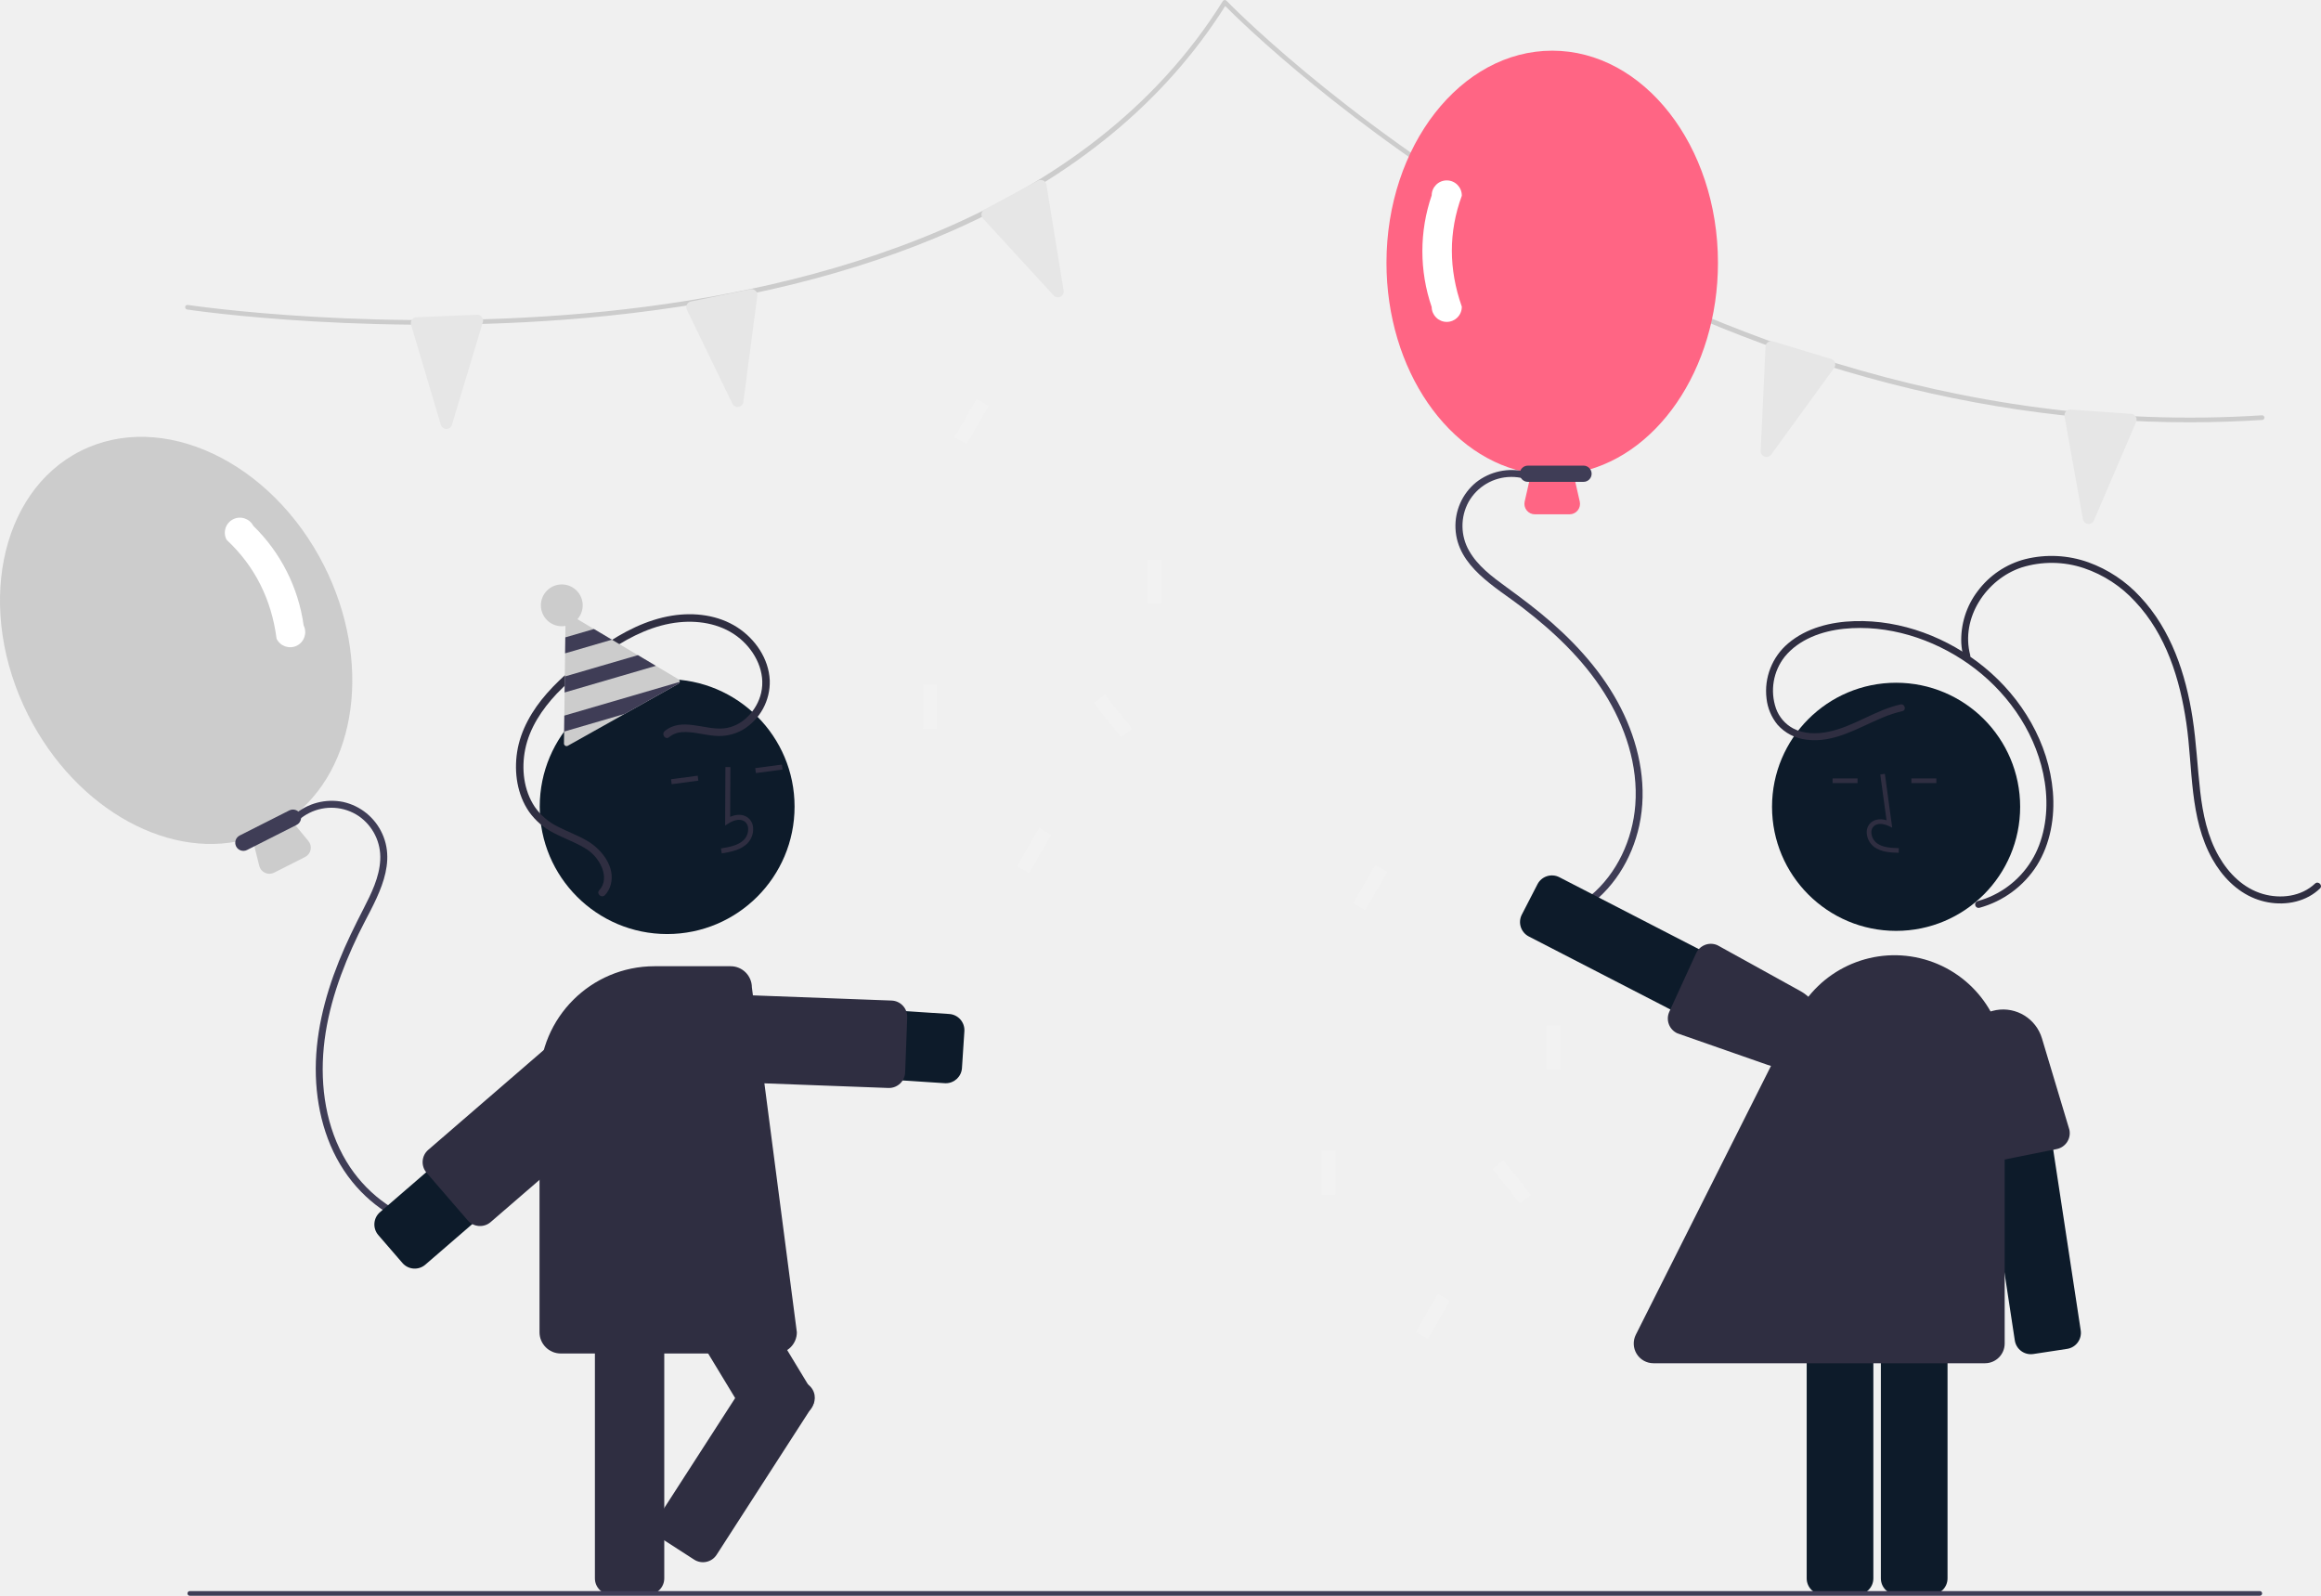
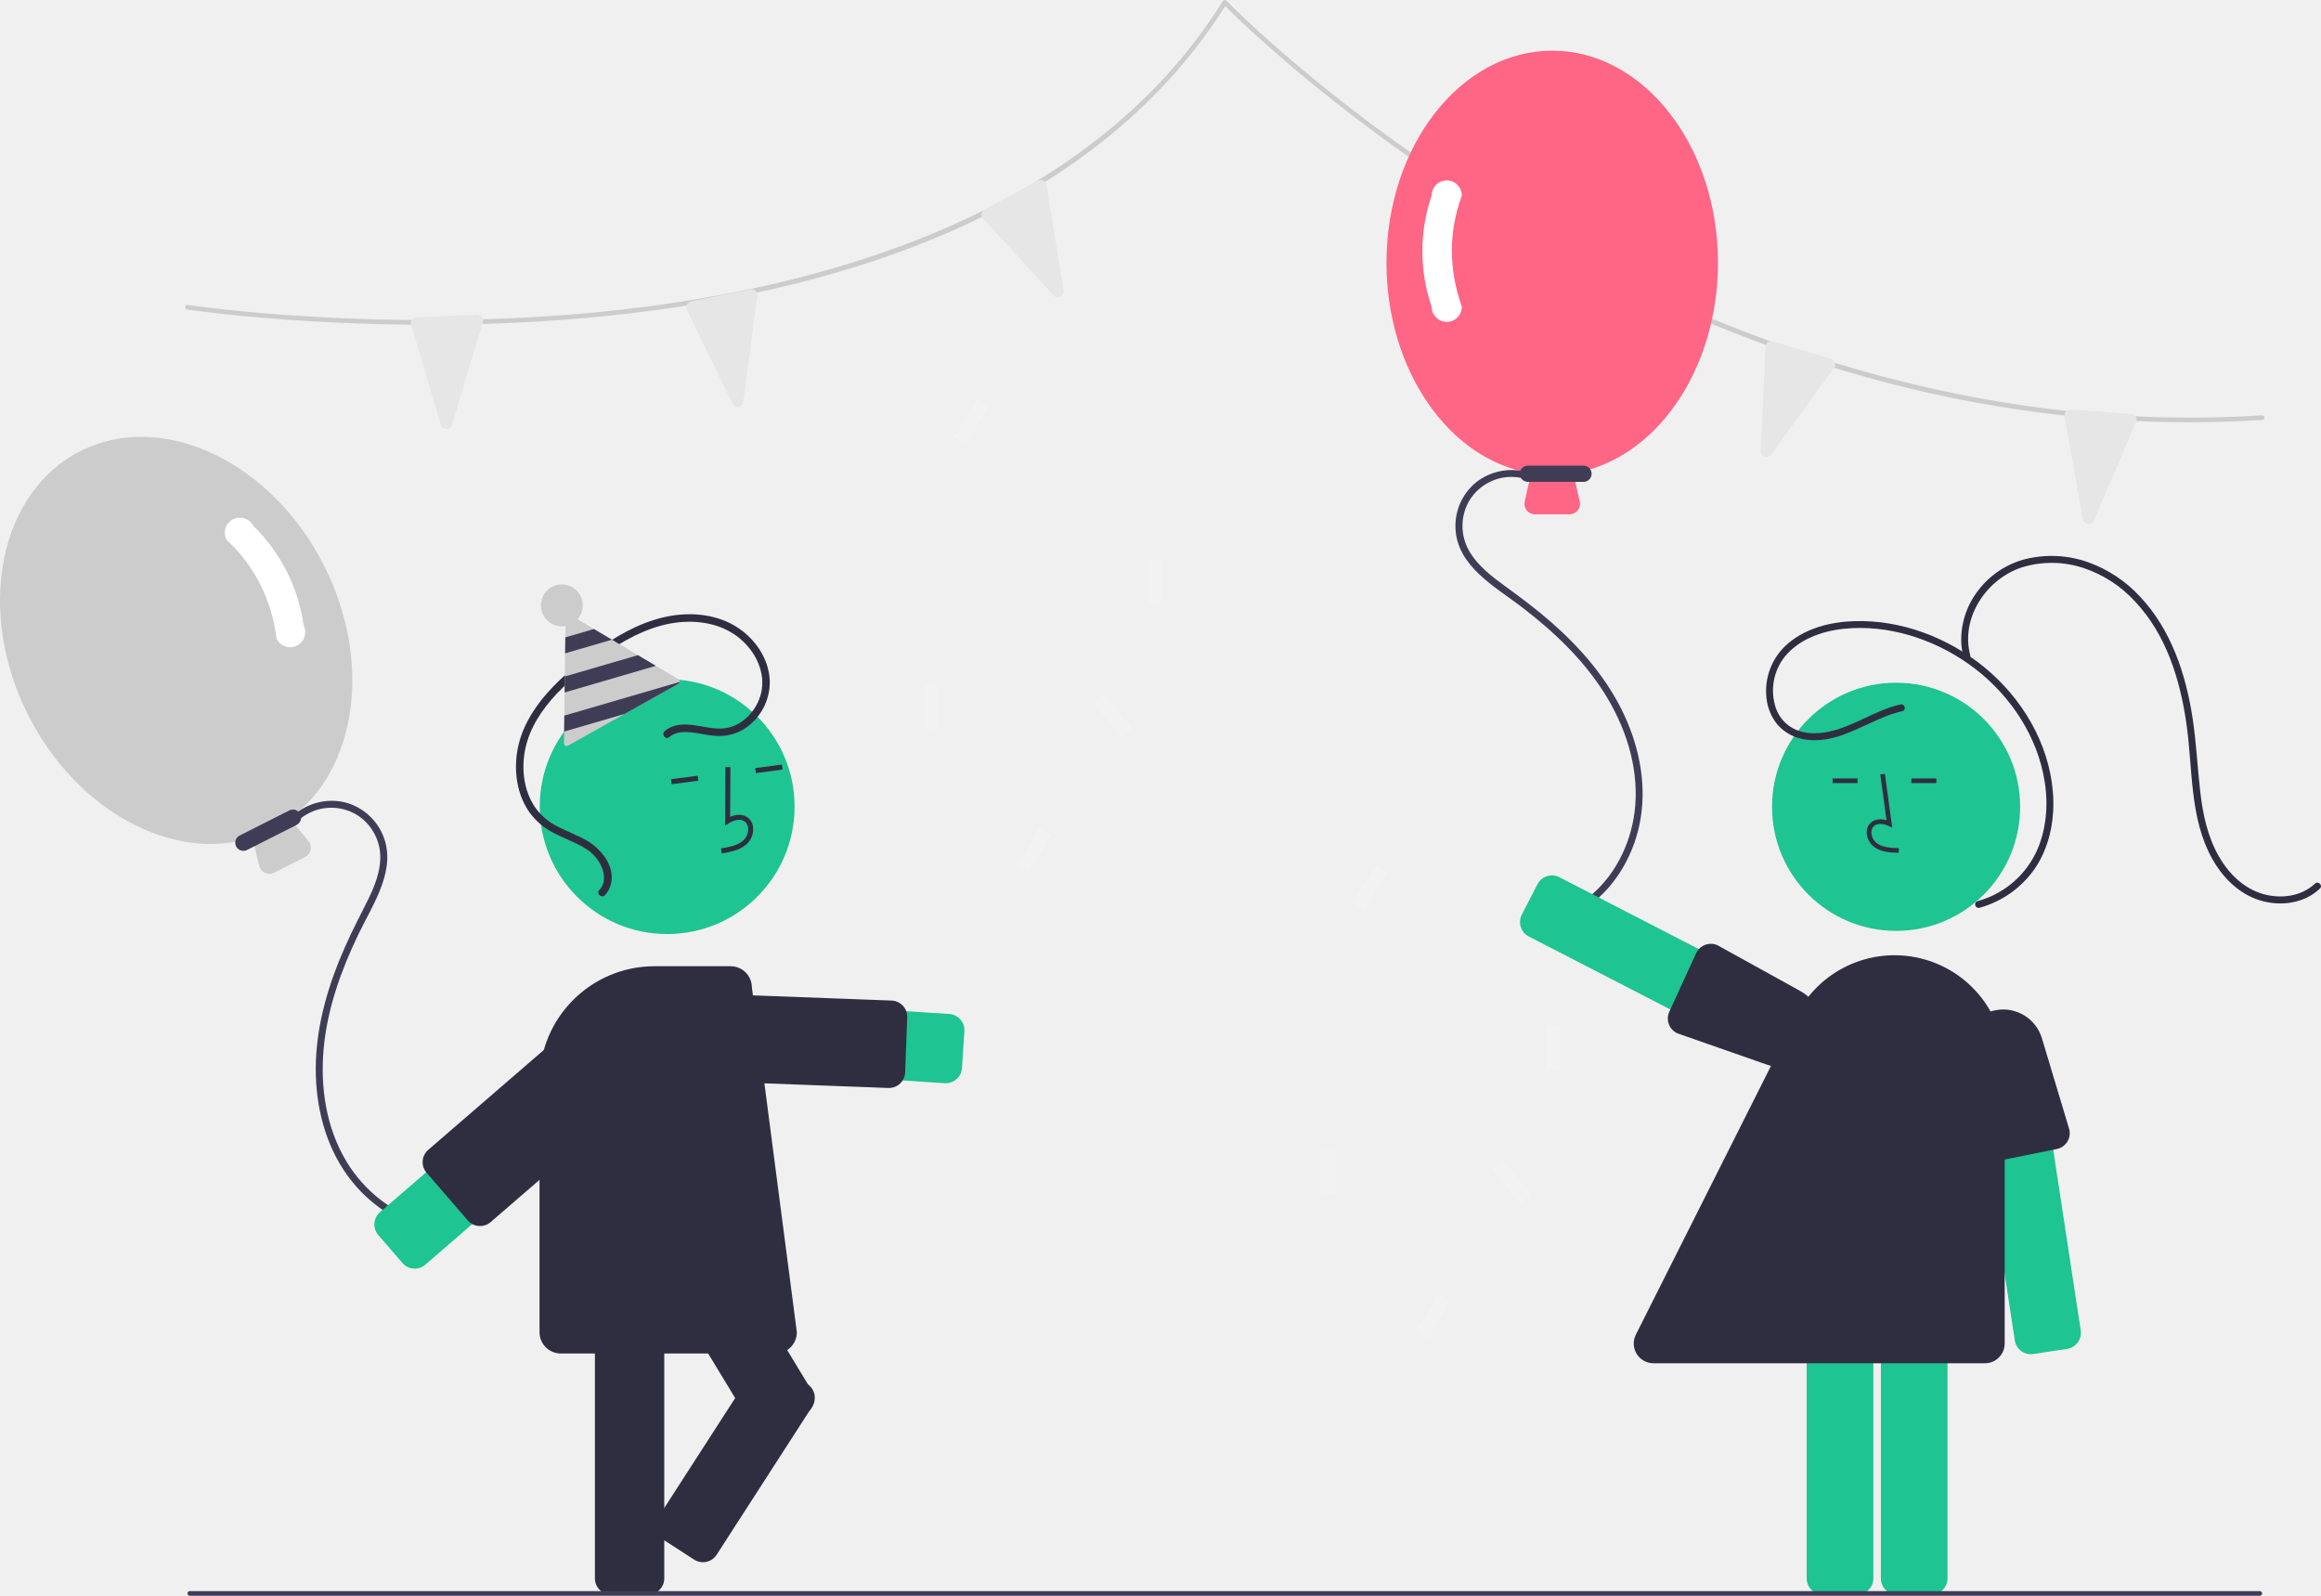
<svg xmlns="http://www.w3.org/2000/svg" data-name="Layer 1" width="1001.273" height="688.362" viewBox="0 0 1001.273 688.362">
  <path d="M1043.824,287.982c-49.095,0-98.794-7.358-148.162-21.964-47.947-14.187-95.689-35.204-141.9-62.467-72.771-42.934-118.952-88.187-125.849-95.127-26.064,41.321-65.651,73.924-117.68,96.912-41.931,18.526-91.994,30.885-148.798,36.731-96.665,9.952-180.513-2.603-181.348-2.731a1,1,0,0,1,.303-1.977c.833.128,84.465,12.646,180.883,2.715,88.863-9.153,207.079-39.792,265.617-133.783a1,1,0,0,1,1.57-.164c.47.489,47.914,49.453,126.372,95.733,72.375,42.691,186.701,91.768,320.342,83.111a1,1,0,0,1,.129,1.996Q1059.614,287.982,1043.824,287.982Z" transform="translate(-99.36327 -105.8191)" fill="#ccc" />
  <path d="M291.76,290.836a2.449,2.449,0,0,1-2.223-1.781l-12.853-43.171a2.5,2.5,0,0,1,2.293-3.211l0,0,26.183-1.077a2.5,2.5,0,0,1,2.497,3.219l-13.33,44.249a2.454,2.454,0,0,1-2.398,1.779C291.872,290.842,291.816,290.84,291.76,290.836Z" transform="translate(-99.36327 -105.8191)" fill="#e6e6e6" />
  <path d="M417.792,281.356a2.449,2.449,0,0,1-2.481-1.4L395.675,239.418a2.5,2.5,0,0,1,1.746-3.539l0,0L423.089,230.6a2.5,2.5,0,0,1,2.982,2.775l-6.031,45.818a2.454,2.454,0,0,1-2.08,2.142C417.904,281.344,417.848,281.351,417.792,281.356Z" transform="translate(-99.36327 -105.8191)" fill="#e6e6e6" />
  <path d="M556.671,233.883a2.449,2.449,0,0,1-2.778-.627l-30.469-33.175a2.5,2.5,0,0,1,.654-3.892l0-0L547.141,183.748a2.5,2.5,0,0,1,3.655,1.8l7.406,45.616a2.454,2.454,0,0,1-1.376,2.65C556.774,233.838,556.723,233.862,556.671,233.883Z" transform="translate(-99.36327 -105.8191)" fill="#e6e6e6" />
  <path d="M999.943,331.784a2.449,2.449,0,0,1-2.009-2.019l-7.941-44.339a2.5,2.5,0,0,1,2.638-2.935l0,0,26.139,1.86a2.5,2.5,0,0,1,2.121,3.478l-18.198,42.479a2.454,2.454,0,0,1-2.582,1.499C1000.054,331.802,999.998,331.794,999.943,331.784Z" transform="translate(-99.36327 -105.8191)" fill="#e6e6e6" />
  <path d="M860.427,302.744a2.449,2.449,0,0,1-1.511-2.414l2.095-44.995a2.5,2.5,0,0,1,3.224-2.276l0.0 0,25.075,7.613a2.5,2.5,0,0,1,1.296,3.862L863.435,301.916a2.454,2.454,0,0,1-2.85.889C860.532,302.786,860.479,302.766,860.427,302.744Z" transform="translate(-99.36327 -105.8191)" fill="#e6e6e6" />
  <path d="M776.478,327.681H761.493a4.5,4.5,0,0,1-4.389-5.494l2.775-12.247c-35.608-5.789-62.394-44.686-62.394-90.759,0-50.453,32.075-91.5,71.5-91.5s71.5,41.047,71.5,91.5c0,46.073-26.786,84.97-62.394,90.759l2.775,12.247a4.5,4.5,0,0,1-4.389,5.494Z" transform="translate(-99.36327 -105.8191)" fill="#ff6584" />
  <path d="M782.486,313.681h-24a3.5,3.5,0,0,1,0-7h24a3.5,3.5,0,0,1,0,7Z" transform="translate(-99.36327 -105.8191)" fill="#3f3d56" />
  <path d="M757.469,309.318a24.776,24.776,0,0,0-21.349,4.586,24.331,24.331,0,0,0-8.865,19.915c.732,16.339,17.181,25.12,28.647,33.908,13.55,10.384,26.269,22.365,35.45,36.871,9.092,14.365,14.794,31.387,13.473,48.532-1.143,14.828-7.863,29.529-19.387,39.126a45.884,45.884,0,0,1-4.566,3.325c-1.619,1.041-.116,3.638,1.514,2.59,12.627-8.116,20.98-21.646,24.143-36.182,3.52-16.172.384-33.008-6.534-47.854-7.186-15.423-18.491-28.534-31.193-39.698-6.301-5.537-12.993-10.563-19.771-15.494-5.96-4.336-12.207-9.005-15.911-15.533a21.638,21.638,0,0,1-.227-21.063,21.213,21.213,0,0,1,18.361-10.797,20.877,20.877,0,0,1,5.417.662c1.871.478,2.67-2.414.798-2.893Z" transform="translate(-99.36327 -105.8191)" fill="#3f3d56" />
  <path d="M723.486,244.681a6.508,6.508,0,0,1-6.5-6.417,74.256,74.256,0,0,1,0-48.166,6.5,6.5,0,0,1,13.0.083l-.031.172c-5.683,15.489-5.682,31.524.002,47.662l.028.166A6.507,6.507,0,0,1,723.486,244.681Z" transform="translate(-99.36327 -105.8191)" fill="#fff" />
  <path d="M213.706,482.341a4.476,4.476,0,0,1-2.495-3l-3.049-12.181c-34.39,10.899-75.844-11.729-96.631-52.846-22.763-45.026-12.658-96.129,22.527-113.917s82.328,4.373,105.092,49.399c20.787,41.117,14.431,87.916-14.735,109.148l8.002,9.677a4.5,4.5,0,0,1-1.438,6.883l-13.373,6.761A4.478,4.478,0,0,1,213.706,482.341Z" transform="translate(-99.36327 -105.8191)" fill="#ccc" />
  <path d="M201.226,470.936a3.504,3.504,0,0,1,1.544-4.703l21.418-10.828a3.5,3.5,0,0,1,3.158,6.247L205.929,472.481A3.504,3.504,0,0,1,201.226,470.936Z" transform="translate(-99.36327 -105.8191)" fill="#3f3d56" />
  <path d="M226.286,457.3a24.776,24.776,0,0,1,21.122-5.54,24.331,24.331,0,0,1,16.897,13.774c6.718,14.912-3.999,30.17-10.267,43.185-7.407,15.38-13.352,31.811-15.001,48.899-1.633,16.922.958,34.686,9.872,49.39,7.71,12.718,20.34,22.806,34.954,26.17a45.885,45.885,0,0,0,5.575.908c1.914.198,1.745,3.195-.183,2.995-14.931-1.546-28.489-9.852-37.871-21.398-10.438-12.845-15.235-29.284-15.759-45.655-.545-17.006,3.628-33.808,9.927-49.501,3.125-7.784,6.829-15.289,10.654-22.748,3.363-6.558,6.831-13.544,7.192-21.041a21.638,21.638,0,0,0-9.301-18.9,21.213,21.213,0,0,0-21.257-1.352,20.877,20.877,0,0,0-4.536,3.034c-1.454,1.271-3.472-.95-2.017-2.222Z" transform="translate(-99.36327 -105.8191)" fill="#3f3d56" />
  <path d="M218.718,381.415l-.05-.161c-2.208-16.966-9.442-31.277-21.502-42.536l-.105-.14a6.5,6.5,0,0,1,11.564-5.939,74.256,74.256,0,0,1,21.731,42.985,6.5,6.5,0,0,1-11.639,5.791Z" transform="translate(-99.36327 -105.8191)" fill="#fff" />
-   <path d="M868.223,566.161,758.886,509.79a7.007,7.007,0,0,1-3.014-9.429l6.763-13.118a7.008,7.008,0,0,1,9.429-3.014l109.337,56.372a7.007,7.007,0,0,1,3.014,9.429L877.653,563.147a6.952,6.952,0,0,1-4.092,3.457,7.034,7.034,0,0,1-2.144.337A6.956,6.956,0,0,1,868.223,566.161Z" transform="translate(-99.36327 -105.8191)" fill="#0d1b2a" />
+   <path d="M868.223,566.161,758.886,509.79a7.007,7.007,0,0,1-3.014-9.429l6.763-13.118a7.008,7.008,0,0,1,9.429-3.014l109.337,56.372a7.007,7.007,0,0,1,3.014,9.429L877.653,563.147a6.952,6.952,0,0,1-4.092,3.457,7.034,7.034,0,0,1-2.144.337A6.956,6.956,0,0,1,868.223,566.161Z" transform="translate(-99.36327 -105.8191)" fill="#1ec491" />
  <path d="M834.889,513.428a6.966,6.966,0,0,1,5.394.141l35.831,19.812a17.469,17.469,0,0,1,7.253,22.952l-.449-.219.449.219a17.484,17.484,0,0,1-21.476,8.842l-38.859-13.582a6.999,6.999,0,0,1-3.573-9.237l11.554-25.231a7.037,7.037,0,0,1,.743-1.294A6.958,6.958,0,0,1,834.889,513.428Z" transform="translate(-99.36327 -105.8191)" fill="#2f2e41" />
-   <circle cx="817.969" cy="348.037" r="53.519" fill="#0d1b2a" />
-   <path d="M910.765,786.702V663.688a7.008,7.008,0,0,1,7-7h14.759a7.008,7.008,0,0,1,7,7V786.702a7.008,7.008,0,0,1-7,7H917.765A7.008,7.008,0,0,1,910.765,786.702Z" transform="translate(-99.36327 -105.8191)" fill="#0d1b2a" />
-   <path d="M878.765,786.702V663.688a7.008,7.008,0,0,1,7-7h14.759a7.008,7.008,0,0,1,7,7V786.702a7.008,7.008,0,0,1-7,7H885.765A7.008,7.008,0,0,1,878.765,786.702Z" transform="translate(-99.36327 -105.8191)" fill="#0d1b2a" />
+   <circle cx="817.969" cy="348.037" r="53.519" fill="#1ec491" />
+   <path d="M910.765,786.702V663.688a7.008,7.008,0,0,1,7-7h14.759a7.008,7.008,0,0,1,7,7V786.702a7.008,7.008,0,0,1-7,7H917.765A7.008,7.008,0,0,1,910.765,786.702Z" transform="translate(-99.36327 -105.8191)" fill="#1ec491" />
+   <path d="M878.765,786.702V663.688a7.008,7.008,0,0,1,7-7h14.759a7.008,7.008,0,0,1,7,7V786.702a7.008,7.008,0,0,1-7,7H885.765A7.008,7.008,0,0,1,878.765,786.702Z" transform="translate(-99.36327 -105.8191)" fill="#1ec491" />
  <path d="M918.456,473.692l.056-2c-3.721-.104-7.001-.337-9.466-2.138a6.148,6.148,0,0,1-2.381-4.528,3.514,3.514,0,0,1,1.153-2.895c1.636-1.382,4.269-.935,6.188-.055l1.655.759-3.173-23.19-1.981.271,2.699,19.727c-2.607-.767-5.023-.437-6.678.961a5.471,5.471,0,0,0-1.86,4.492,8.133,8.133,0,0,0,3.2,6.073C911.034,473.484,915.149,473.599,918.456,473.692Z" transform="translate(-99.36327 -105.8191)" fill="#2f2e41" />
  <rect x="790.572" y="335.799" width="10.771" height="2" fill="#2f2e41" />
  <rect x="824.572" y="335.799" width="10.771" height="2" fill="#2f2e41" />
-   <path d="M968.546,684.044,950.036,562.43a7.007,7.007,0,0,1,5.867-7.973l14.591-2.221a7.008,7.008,0,0,1,7.974,5.867l18.511,121.613a7.008,7.008,0,0,1-5.867,7.974l-14.591,2.221a6.994,6.994,0,0,1-7.974-5.867Z" transform="translate(-99.36327 -105.8191)" fill="#0d1b2a" />
+   <path d="M968.546,684.044,950.036,562.43a7.007,7.007,0,0,1,5.867-7.973l14.591-2.221a7.008,7.008,0,0,1,7.974,5.867l18.511,121.613a7.008,7.008,0,0,1-5.867,7.974l-14.591,2.221a6.994,6.994,0,0,1-7.974-5.867Z" transform="translate(-99.36327 -105.8191)" fill="#1ec491" />
  <path d="M954.241,605.986a6.966,6.966,0,0,1-3.055-4.448l-5.019-40.635a17.469,17.469,0,0,1,14.311-19.354l.087.492-.087-.492a17.484,17.484,0,0,1,19.773,12.184l11.84,39.425a6.999,6.999,0,0,1-5.375,8.318l-27.205,5.474a7.037,7.037,0,0,1-1.484.159A6.958,6.958,0,0,1,954.241,605.986Z" transform="translate(-99.36327 -105.8191)" fill="#2f2e41" />
  <path d="M955.677,693.888H812.654a8.5,8.5,0,0,1-7.594-12.319L874.209,544.058a47.516,47.516,0,0,1,89.968,21.347V685.388A8.51,8.51,0,0,1,955.677,693.888Z" transform="translate(-99.36327 -105.8191)" fill="#2f2e41" />
  <path d="M919.228,409.702c-10.956,2.446-20.197,9.587-31.212,11.807-5.02,1.012-10.548.97-15.158-1.501a15.799,15.799,0,0,1-7.335-8.559,23.621,23.621,0,0,1,3.767-22.341c6.184-7.57,16.043-11.058,25.502-12.041,18.93-1.967,38.375,4.271,53.783,15.137,15.909,11.22,28.114,28.067,32.208,47.241,2.188,10.25,1.973,21.153-1.764,31.023a39.528,39.528,0,0,1-19.769,21.545,38.796,38.796,0,0,1-6.766,2.519,1.501,1.501,0,0,0,.798,2.893,42.731,42.731,0,0,0,24.767-18.239c5.861-9.375,7.827-20.852,6.925-31.759-1.746-21.099-13.349-40.492-29.569-53.768-15.582-12.754-35.74-20.515-56.007-19.898-10.164.309-20.715,2.889-28.619,9.587a26.919,26.919,0,0,0-9.342,23.787,21.571,21.571,0,0,0,4.736,11.294,19.518,19.518,0,0,0,12.528,6.47c11.984,1.56,22.376-5.233,32.966-9.6a51.264,51.264,0,0,1,8.36-2.705c1.883-.421,1.086-3.313-.798-2.893Z" transform="translate(-99.36327 -105.8191)" fill="#2f2e41" />
  <path d="M949.33,388.5c-4.303-16.107,6.926-32.872,22.184-37.902a43.585,43.585,0,0,1,26.84.299,52.942,52.942,0,0,1,22.118,14.441c13.374,14.228,19.299,33.432,22.071,52.366,2.862,19.549,1.247,40.961,11.25,58.725,4.147,7.365,10.303,13.814,18.257,16.986,7.42,2.959,16.31,2.973,23.419-.873a22.458,22.458,0,0,0,4.705-3.437c1.407-1.328-.717-3.446-2.121-2.121-5.953,5.617-14.825,6.677-22.476,4.472-8.345-2.404-14.769-8.818-19.001-16.203-4.895-8.541-6.933-18.303-8.045-27.989-1.213-10.574-1.681-21.204-3.302-31.735-2.923-18.993-9.238-38.059-22.636-52.312a56.363,56.363,0,0,0-22.275-14.821,47.224,47.224,0,0,0-27.278-1.377,37.203,37.203,0,0,0-20.506,13.79,34.679,34.679,0,0,0-7.073,22.536,30.616,30.616,0,0,0,.975,5.953,1.501,1.501,0,0,0,2.893-.798Z" transform="translate(-99.36327 -105.8191)" fill="#2f2e41" />
-   <path d="M506.906,573.085l-124.363-8.144a14.96,14.96,0,1,1,1.955-29.855l124.363,8.144a7.006,7.006,0,0,1,6.533,7.449l-1.04,15.874a7.006,7.006,0,0,1-6.98,6.548Q507.141,573.1,506.906,573.085Z" transform="translate(-99.36327 -105.8191)" fill="#0d1b2a" />
+   <path d="M506.906,573.085l-124.363-8.144a14.96,14.96,0,1,1,1.955-29.855l124.363,8.144a7.006,7.006,0,0,1,6.533,7.449l-1.04,15.874a7.006,7.006,0,0,1-6.98,6.548Q507.141,573.1,506.906,573.085Z" transform="translate(-99.36327 -105.8191)" fill="#1ec491" />
  <path d="M482.587,575.142l-102.267-3.822a7.005,7.005,0,0,1-6.739-7.262l.886-23.709a7.006,7.006,0,0,1,7.262-6.739l102.267,3.822a7.005,7.005,0,0,1,6.739,7.262l-.886,23.709a7.015,7.015,0,0,1-6.998,6.745C482.764,575.147,482.676,575.145,482.587,575.142Z" transform="translate(-99.36327 -105.8191)" fill="#2f2e41" />
  <path d="M356.005,786.696V654.113a7.014,7.014,0,0,1,7.006-7.006H378.919a7.014,7.014,0,0,1,7.006,7.006V786.696a7.014,7.014,0,0,1-7.006,7.006H363.011A7.014,7.014,0,0,1,356.005,786.696Z" transform="translate(-99.36327 -105.8191)" fill="#2f2e41" />
  <path d="M423.997,721.26,355.273,607.879a7.014,7.014,0,0,1,2.36-9.622l13.604-8.246a7.014,7.014,0,0,1,9.622,2.36l68.724,113.381a7.014,7.014,0,0,1-2.36,9.622l-13.604,8.246A7.014,7.014,0,0,1,423.997,721.26Z" transform="translate(-99.36327 -105.8191)" fill="#2f2e41" />
-   <circle cx="287.808" cy="347.956" r="54.967" fill="#0d1b2a" />
+   <circle cx="287.808" cy="347.956" r="54.967" fill="#1ec491" />
  <path d="M416.925,472.543a13.036,13.036,0,0,0,4.76-2.794,8.766,8.766,0,0,0,2.562-6.94,5.897,5.897,0,0,0-2.622-4.539c-1.966-1.261-4.595-1.265-7.271-.085l.101-21.458-2.155-.01-.119,25.227,1.661-1.045c1.926-1.209,4.676-2.061,6.62-.814a3.787,3.787,0,0,1,1.64,2.93,6.624,6.624,0,0,1-1.905,5.174c-2.38,2.274-5.853,2.985-9.813,3.62l.342,2.128A35.526,35.526,0,0,0,416.925,472.543Z" transform="translate(-99.36327 -105.8191)" fill="#2f2e41" />
  <rect x="425.258" y="436.393" width="11.61" height="2.155" transform="translate(-152.9296 -45.61527) rotate(-7.5232)" fill="#2f2e41" />
  <rect x="388.929" y="441.19" width="11.61" height="2.155" transform="translate(-153.8704 -50.33052) rotate(-7.5232)" fill="#2f2e41" />
  <path d="M332.113,680.524V572.185A49.613,49.613,0,0,1,381.669,522.628h32.894a9.15,9.15,0,0,1,9.157,9.092L443.125,680.524a9.171,9.171,0,0,1-9.161,9.161H341.274A9.171,9.171,0,0,1,332.113,680.524Z" transform="translate(-99.36327 -105.8191)" fill="#2f2e41" />
-   <path d="M263.292,628.721l94.308-81.477a14.959,14.959,0,1,1,19.559,22.639l-94.307,81.478a7.005,7.005,0,0,1-9.881-.721L262.57,638.602a7.006,7.006,0,0,1,.721-9.881Z" transform="translate(-99.36327 -105.8191)" fill="#0d1b2a" />
+   <path d="M263.292,628.721l94.308-81.477a14.959,14.959,0,1,1,19.559,22.639l-94.307,81.478a7.005,7.005,0,0,1-9.881-.721L262.57,638.602a7.006,7.006,0,0,1,.721-9.881Z" transform="translate(-99.36327 -105.8191)" fill="#1ec491" />
  <path d="M284.107,601.833l77.44-66.905a7.005,7.005,0,0,1,9.881.721l17.763,20.56a7.005,7.005,0,0,1-.721,9.881l-77.44,66.905a7.014,7.014,0,0,1-9.881-.721L283.385,611.714a7.006,7.006,0,0,1,.721-9.881Z" transform="translate(-99.36327 -105.8191)" fill="#2f2e41" />
  <path d="M386.144,421.174c7.348-6.081,17.171-.33,25.48-1.146,7.95-.781,14.349-7.777,16.092-15.306,2.034-8.784-2.375-17.706-9.018-23.333-7.275-6.163-17.043-8.078-26.351-7.14-10.668,1.075-20.497,5.851-29.346,11.687a131.33,131.33,0,0,0-23.477,19.14c-6.327,6.727-11.733,14.786-13.585,23.964-1.683,8.341-.696,17.639,4.118,24.823a26.088,26.088,0,0,0,10.05,8.605c4.203,2.164,8.701,3.74,12.767,6.173,6.148,3.68,12.048,11.18,9.955,18.828a10.555,10.555,0,0,1-2.484,4.47c-1.42,1.518-3.89-.57-2.466-2.092,2.501-2.672,2.473-6.3,1.23-9.571a17.538,17.538,0,0,0-7.632-8.72c-4.256-2.542-8.978-4.151-13.345-6.475a29.125,29.125,0,0,1-10.512-9.054c-5.139-7.435-6.536-17.012-5.172-25.82,1.477-9.532,6.552-18.123,12.846-25.283,6.849-7.792,15.205-14.34,23.725-20.203,9.142-6.291,19.211-11.565,30.275-13.331,9.591-1.531,19.932-.28,28.191,5.088,7.71,5.01,13.534,13.488,13.951,22.845a23.965,23.965,0,0,1-11.59,21.277,20.587,20.587,0,0,1-12.35,2.615c-4.587-.381-9.157-1.875-13.786-1.572a9.636,9.636,0,0,0-5.72,2.186c-1.605,1.329-3.438-1.338-1.846-2.656Z" transform="translate(-99.36327 -105.8191)" fill="#2f2e41" />
  <path d="M449.748,712.578l-41.237,63.934a7.014,7.014,0,0,1-9.685,2.09l-13.368-8.622a7.007,7.007,0,0,1-2.09-9.685l41.237-63.934a7.014,7.014,0,0,1,9.685-2.09l13.368,8.622a6.958,6.958,0,0,1,3.051,4.409q.04.182.069.364A6.955,6.955,0,0,1,449.748,712.578Z" transform="translate(-99.36327 -105.8191)" fill="#2f2e41" />
  <path d="M1074.238,794.181h-893a1,1,0,0,1,0-2h893a1,1,0,0,1,0,2Z" transform="translate(-99.36327 -105.8191)" fill="#3f3d56" />
  <rect x="398.122" y="295.362" width="6" height="19" fill="#f2f2f2" style="isolation:isolate" />
  <rect x="495.122" y="241.362" width="6" height="19" fill="#f2f2f2" style="isolation:isolate" />
  <rect x="576.486" y="405.181" width="6" height="19" transform="translate(-231.5206 345.306) rotate(-38.5192)" fill="#f2f2f2" style="isolation:isolate" />
  <rect x="535.986" y="469.681" width="19" height="6" transform="translate(-235.9741 602.9258) rotate(-60)" fill="#f2f2f2" style="isolation:isolate" />
  <rect x="508.986" y="284.681" width="19" height="6" transform="translate(-89.25945 487.0431) rotate(-60)" fill="#f2f2f2" style="isolation:isolate" />
  <rect x="570.122" y="496.362" width="6" height="19" fill="#f2f2f2" style="isolation:isolate" />
  <rect x="667.122" y="442.362" width="6" height="19" fill="#f2f2f2" style="isolation:isolate" />
  <rect x="748.486" y="606.181" width="6" height="19" transform="translate(-319.2714 496.1613) rotate(-38.5192)" fill="#f2f2f2" style="isolation:isolate" />
  <rect x="707.986" y="670.681" width="19" height="6" transform="translate(-324.0452 852.3822) rotate(-60)" fill="#f2f2f2" style="isolation:isolate" />
  <rect x="680.986" y="485.681" width="19" height="6" transform="translate(-177.3305 736.4995) rotate(-60)" fill="#f2f2f2" style="isolation:isolate" />
  <path d="M392.045,398.833l-9.747-5.792-7.738-4.605L363.337,381.764l-7.748-4.6-10.532-6.27a1.135,1.135,0,0,0-1.711.959l-.108,8.913-.093,6.889-.128,9.984-.078,6.893-.128,9.984-.083,6.883-.066,5.116a1.049,1.049,0,0,0,.138.569,1.181,1.181,0,0,0,.403.42,1.124,1.124,0,0,0,1.131.012l47.693-26.735a1.064,1.064,0,0,0,.558-.804.845.845,0,0,0,.022-.168,1.181,1.181,0,0,0-.148-.563A1.049,1.049,0,0,0,392.045,398.833Z" transform="translate(-99.36327 -105.8191)" fill="#ccc" />
  <polygon points="263.973 275.945 243.782 281.837 243.874 274.948 256.226 271.345 263.973 275.945" fill="#3f3d56" />
  <polygon points="282.934 287.222 243.575 298.714 243.653 291.821 275.196 282.616 282.934 287.222" fill="#3f3d56" />
  <path d="M392.584,399.979a1.064,1.064,0,0,1-.558.804l-23.187,12.998L342.727,421.401l.083-6.883Z" transform="translate(-99.36327 -105.8191)" fill="#3f3d56" />
  <circle cx="242.357" cy="261.13" r="9.019" fill="#ccc" />
</svg>
